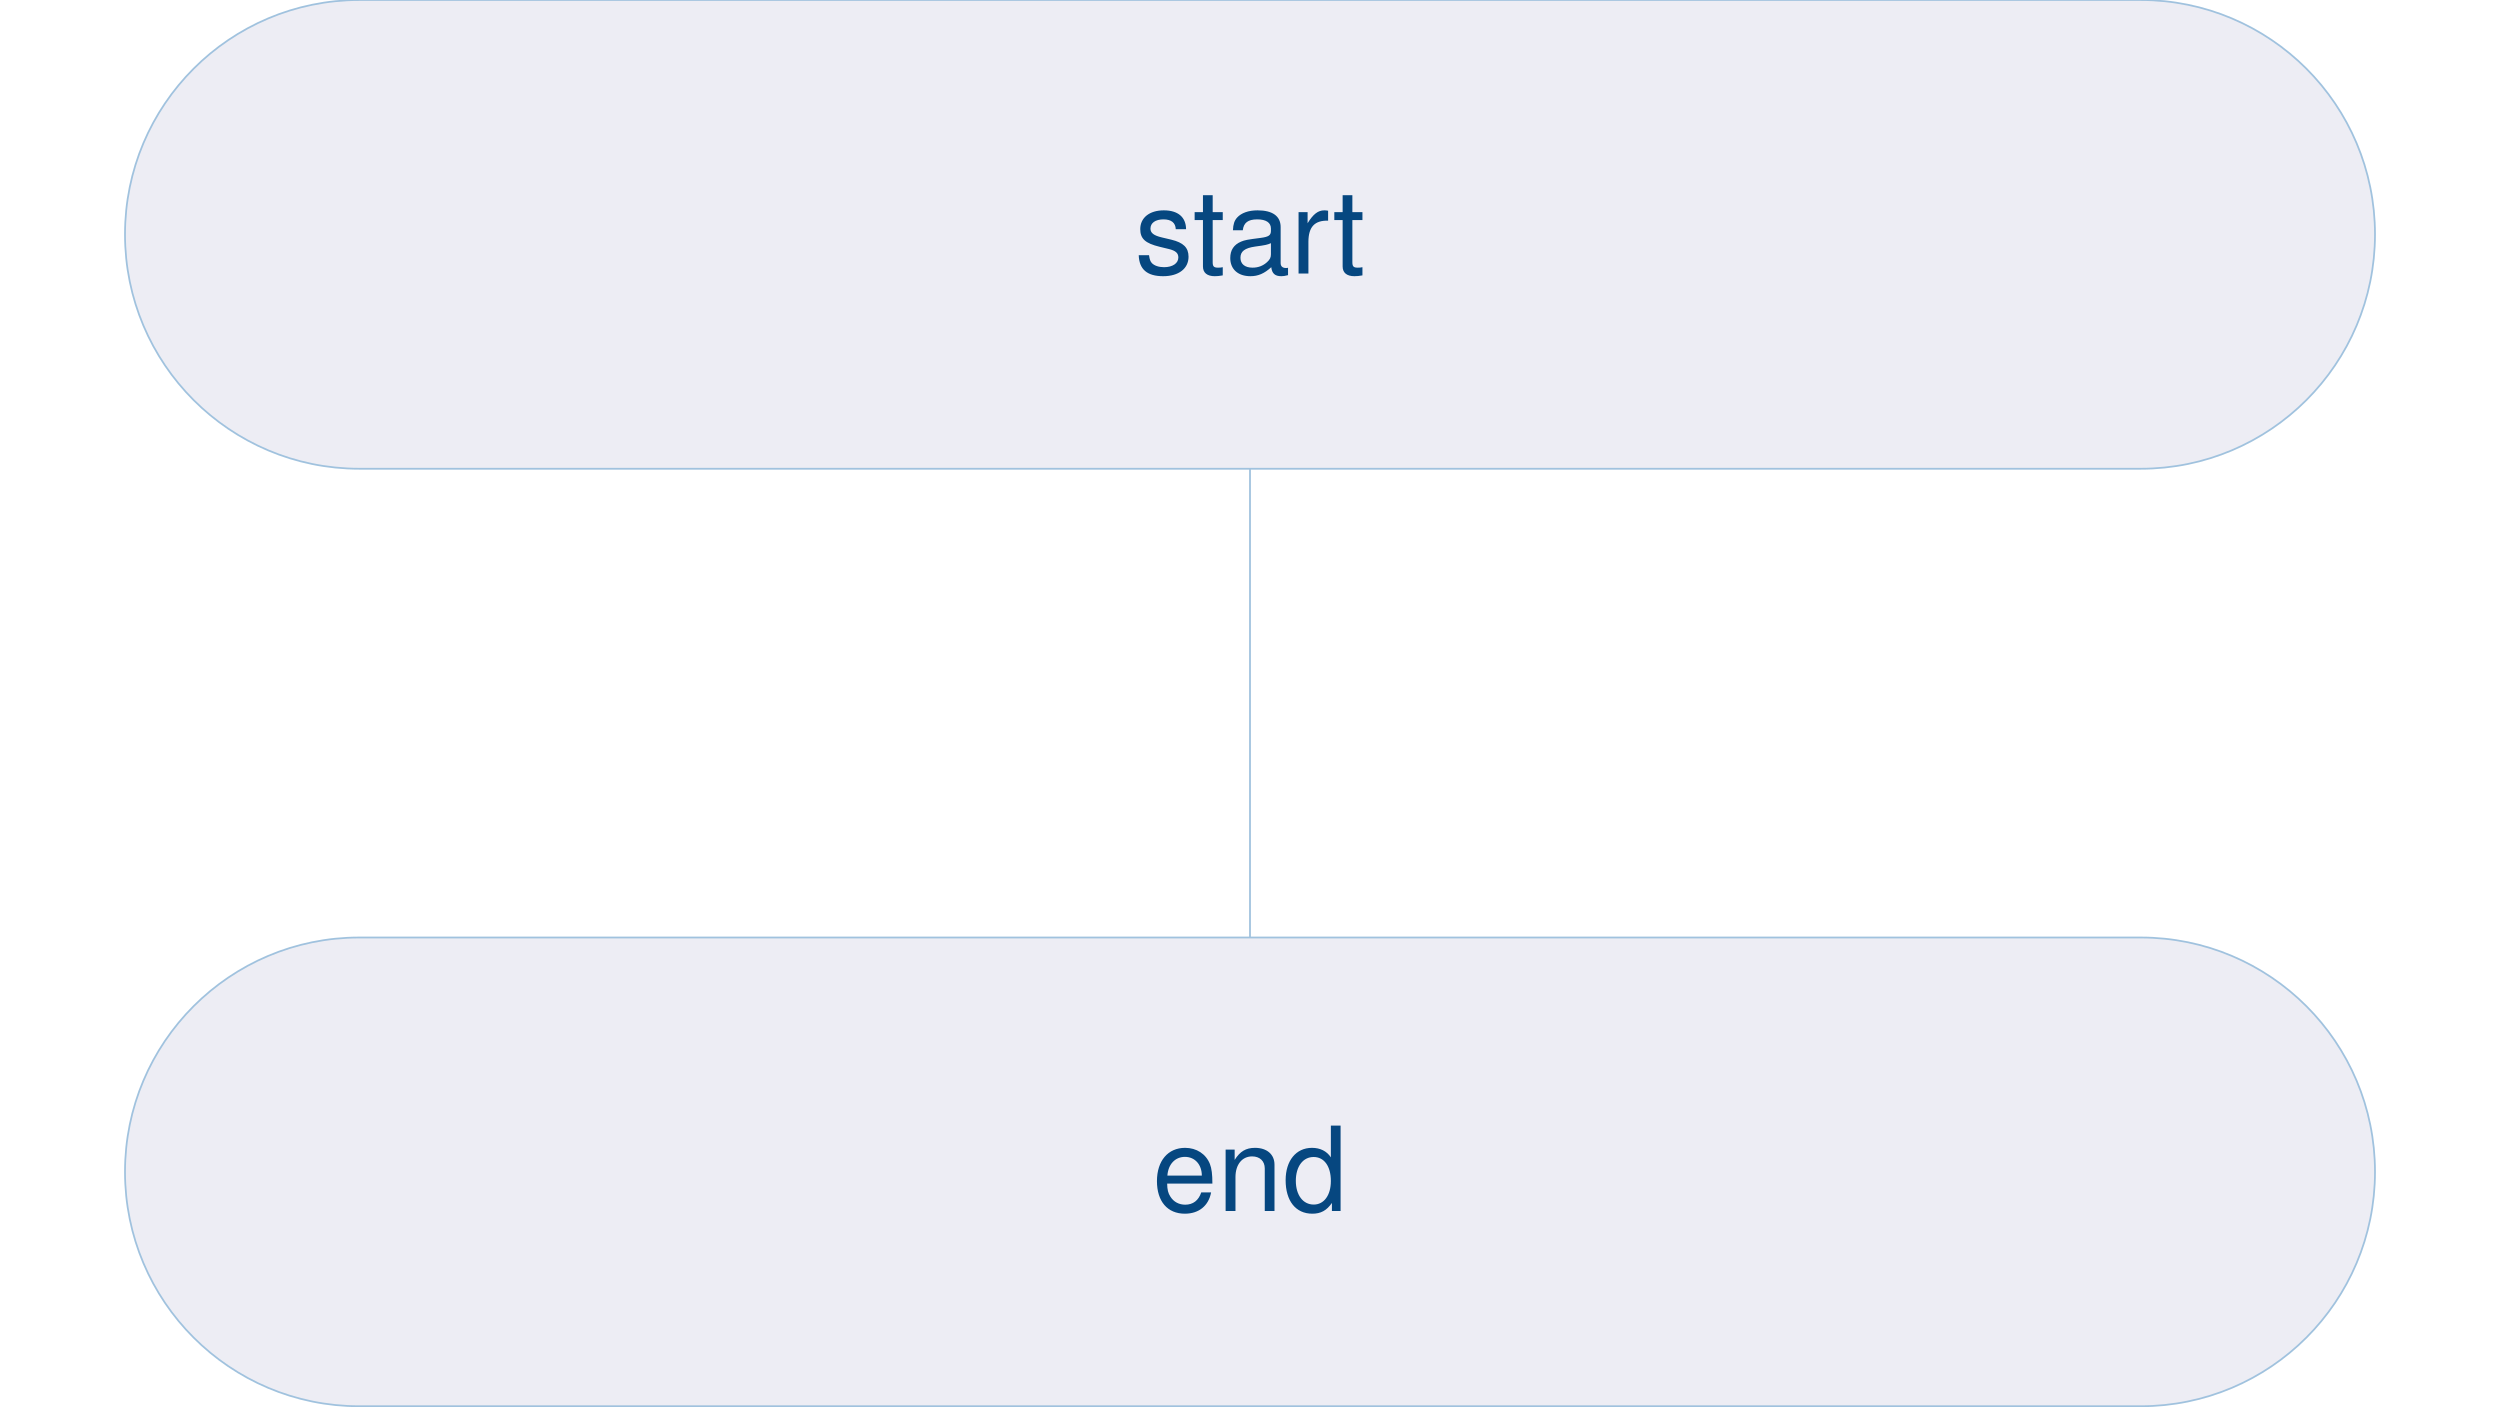
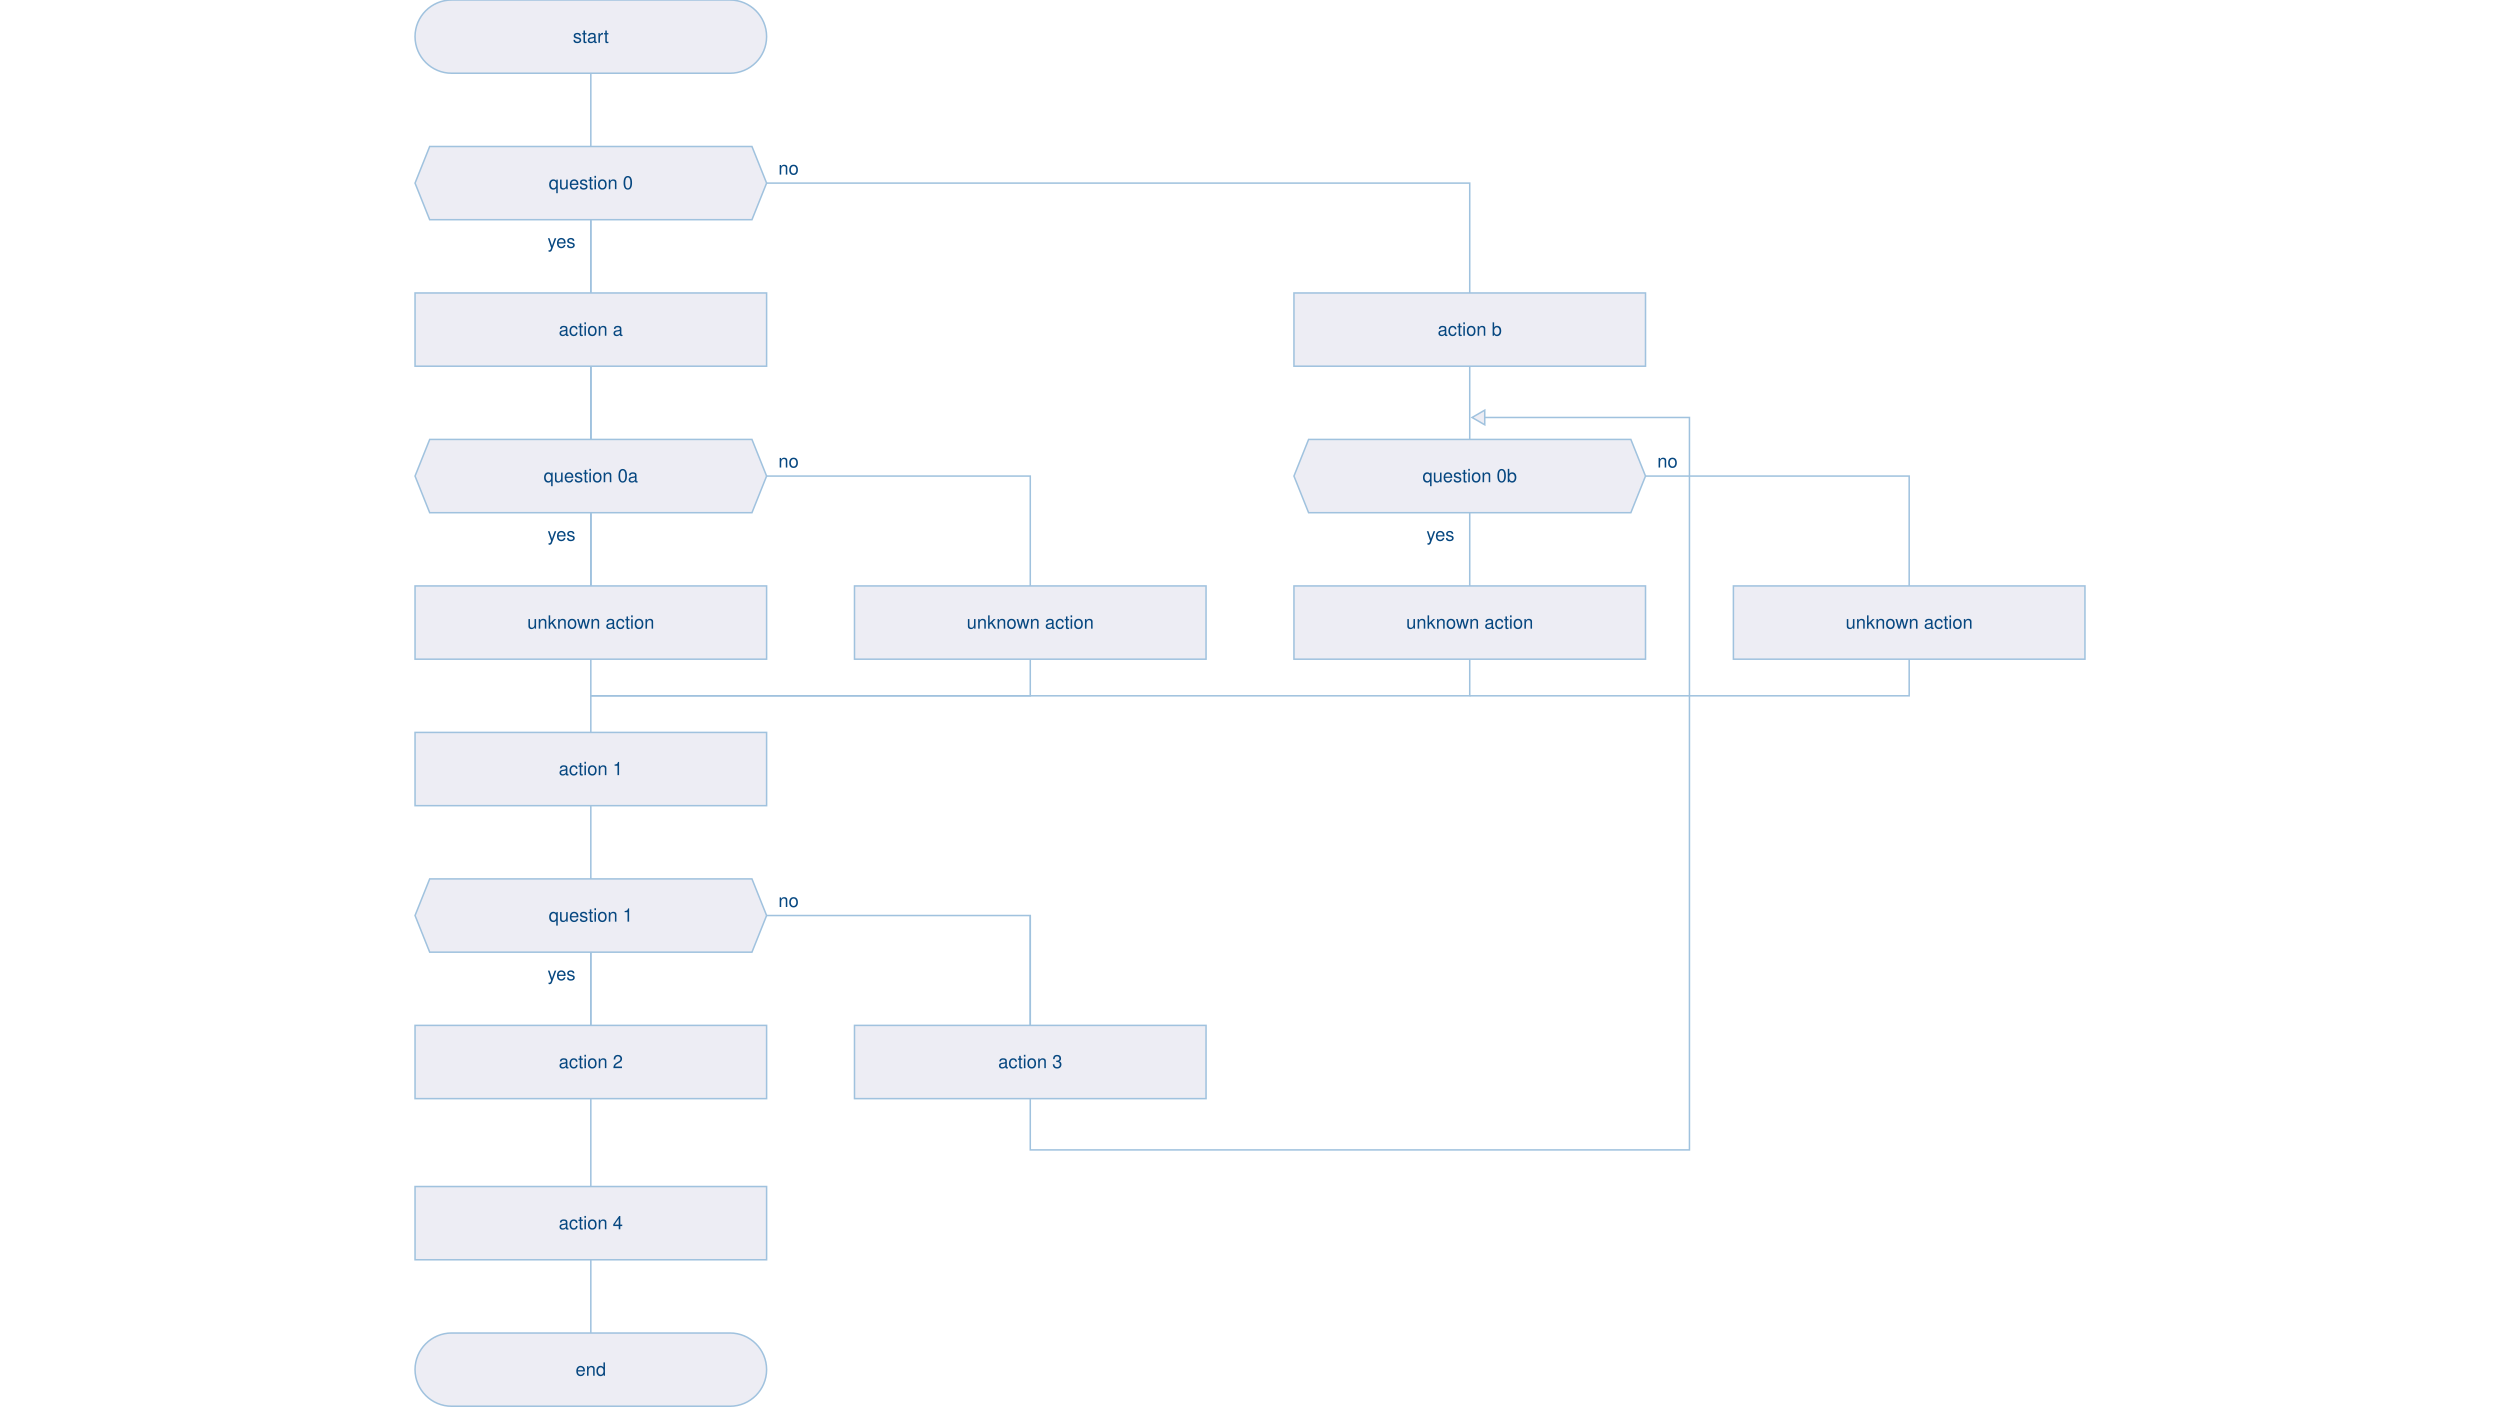
<svg xmlns="http://www.w3.org/2000/svg" font-size="1" viewBox="0.0 0.0 1920.0 1080.0" stroke="rgb(0,0,0)" width="1920" stroke-opacity="1" height="1080" version="1.1">
  <defs />
-   <g stroke-linejoin="miter" fill-opacity="0.0" fill="rgb(0,0,0)" stroke="rgb(160,194,222)" stroke-linecap="butt" stroke-miterlimit="10.0" stroke-opacity="1.0" stroke-width="1.366">
-     <path d="M 960,900 v -720 " />
+   <g stroke-linejoin="miter" fill-opacity="1.0" fill="rgb(237,237,244)" stroke="rgb(160,194,222)" stroke-linecap="butt" stroke-miterlimit="10.0" stroke-opacity="1.0" stroke-width="1.177">
+     <path d="M 1140.278,315 l -9.743,5.625 l 9.743,5.625 Z" />
  </g>
-   <g stroke-linejoin="miter" fill-opacity="1.0" fill="rgb(237,237,244)" stroke="rgb(160,194,222)" stroke-linecap="butt" stroke-miterlimit="10.0" stroke-opacity="1.0" stroke-width="1.366">
-     <path d="M 1824,900 h 0 c 0,-99.411 -80.589,-180 -180 -180h -1368 c -99.411,-0 -180,80.589 -180 180h 0 c -0,99.411 80.589,180 180 180h 1368 c 99.411,0 180,-80.589 180 -180Z" />
+   <g stroke-linejoin="miter" fill-opacity="0.0" fill="rgb(0,0,0)" stroke="rgb(160,194,222)" stroke-linecap="butt" stroke-miterlimit="10.0" stroke-opacity="1.0" stroke-width="1.177">
+     <path d="M 791.25,703.125 v 180 h 506.25 v -562.5 h -157.657 " />
  </g>
-   <g stroke-linejoin="miter" fill-opacity="1.0" font-size="90.0px" fill="rgb(6,71,128)" stroke="rgb(0,0,0)" font-weight="300" font-family="helvetica" stroke-linecap="butt" stroke-miterlimit="10.0" stroke-opacity="1.0" stroke-width="5.464">
-     <text transform="matrix(1,0,0,1,960,900)" stroke="none" dominant-baseline="middle" text-anchor="middle">end</text>
+   <g stroke-linejoin="miter" fill-opacity="0.0" fill="rgb(0,0,0)" stroke="rgb(160,194,222)" stroke-linecap="butt" stroke-miterlimit="10.0" stroke-opacity="1.0" stroke-width="1.177">
+     <path d="M 453.75,140.625 v -112.5 " />
  </g>
-   <g stroke-linejoin="miter" fill-opacity="1.0" fill="rgb(237,237,244)" stroke="rgb(160,194,222)" stroke-linecap="butt" stroke-miterlimit="10.0" stroke-opacity="1.0" stroke-width="1.366">
-     <path d="M 1824,180 h 0 c 0,-99.411 -80.589,-180 -180 -180h -1368 c -99.411,-0 -180,80.589 -180 180h 0 c -0,99.411 80.589,180 180 180h 1368 c 99.411,0 180,-80.589 180 -180Z" />
+   <g stroke-linejoin="miter" fill-opacity="0.0" fill="rgb(0,0,0)" stroke="rgb(160,194,222)" stroke-linecap="butt" stroke-miterlimit="10.0" stroke-opacity="1.0" stroke-width="1.177">
+     <path d="M 453.75,590.625 v -450 " />
  </g>
-   <g stroke-linejoin="miter" fill-opacity="1.0" font-size="90.0px" fill="rgb(6,71,128)" stroke="rgb(0,0,0)" font-weight="300" font-family="helvetica" stroke-linecap="butt" stroke-miterlimit="10.0" stroke-opacity="1.0" stroke-width="5.464">
-     <text transform="matrix(1,0,0,1,960,180)" stroke="none" dominant-baseline="middle" text-anchor="middle">start</text>
+   <g stroke-linejoin="miter" fill-opacity="0.0" fill="rgb(0,0,0)" stroke="rgb(160,194,222)" stroke-linecap="butt" stroke-miterlimit="10.0" stroke-opacity="1.0" stroke-width="1.177">
+     <path d="M 453.75,703.125 v -112.5 " />
+   </g>
+   <g stroke-linejoin="miter" fill-opacity="0.0" fill="rgb(0,0,0)" stroke="rgb(160,194,222)" stroke-linecap="butt" stroke-miterlimit="10.0" stroke-opacity="1.0" stroke-width="1.177">
+     <path d="M 453.75,939.375 v -236.25 " />
+   </g>
+   <g stroke-linejoin="miter" fill-opacity="0.0" fill="rgb(0,0,0)" stroke="rgb(160,194,222)" stroke-linecap="butt" stroke-miterlimit="10.0" stroke-opacity="1.0" stroke-width="1.177">
+     <path d="M 453.75,1051.875 v -112.5 " />
+   </g>
+   <g stroke-linejoin="miter" fill-opacity="1.0" fill="rgb(237,237,244)" stroke="rgb(160,194,222)" stroke-linecap="butt" stroke-miterlimit="10.0" stroke-opacity="1.0" stroke-width="1.177">
+     <path d="M 588.75,1051.875 h 0 c 0,-15.533 -12.592,-28.125 -28.125 -28.125h -213.75 c -15.533,-0 -28.125,12.592 -28.125 28.125h 0 c -0,15.533 12.592,28.125 28.125 28.125h 213.75 c 15.533,0 28.125,-12.592 28.125 -28.125Z" />
+   </g>
+   <g stroke-linejoin="miter" fill-opacity="1.0" font-size="14.062px" fill="rgb(6,71,128)" stroke="rgb(0,0,0)" font-weight="300" font-family="helvetica" stroke-linecap="butt" stroke-miterlimit="10.0" stroke-opacity="1.0" stroke-width="4.708">
+     <text transform="matrix(1,0,0,1,453.75,1051.875)" stroke="none" dominant-baseline="middle" text-anchor="middle">end</text>
+   </g>
+   <g stroke-linejoin="miter" fill-opacity="1.0" fill="rgb(237,237,244)" stroke="rgb(160,194,222)" stroke-linecap="butt" stroke-miterlimit="10.0" stroke-opacity="1.0" stroke-width="1.177">
+     <path d="M 588.75,967.5 l -0,-56.25 h -270 l -0,56.25 Z" />
+   </g>
+   <g stroke-linejoin="miter" fill-opacity="1.0" font-size="14.062px" fill="rgb(6,71,128)" stroke="rgb(0,0,0)" font-weight="300" font-family="helvetica" stroke-linecap="butt" stroke-miterlimit="10.0" stroke-opacity="1.0" stroke-width="4.708">
+     <text transform="matrix(1,0,0,1,453.75,939.375)" stroke="none" dominant-baseline="middle" text-anchor="middle">action 4</text>
+   </g>
+   <g stroke-linejoin="miter" fill-opacity="0.0" fill="rgb(0,0,0)" stroke="rgb(160,194,222)" stroke-linecap="butt" stroke-miterlimit="10.0" stroke-opacity="1.0" stroke-width="1.177">
+     <path d="M 791.25,815.625 v -112.5 h -337.5 " />
+   </g>
+   <g stroke-linejoin="miter" fill-opacity="0.0" fill="rgb(0,0,0)" stroke="rgb(160,194,222)" stroke-linecap="butt" stroke-miterlimit="10.0" stroke-opacity="1.0" stroke-width="1.177">
+     <path d="M 453.75,826.875 v -11.25 " />
+   </g>
+   <g stroke-linejoin="miter" fill-opacity="0.0" fill="rgb(0,0,0)" stroke="rgb(160,194,222)" stroke-linecap="butt" stroke-miterlimit="10.0" stroke-opacity="1.0" stroke-width="1.177">
+     <path d="M 453.75,815.625 v -112.5 " />
+   </g>
+   <g stroke-linejoin="miter" fill-opacity="1.0" fill="rgb(237,237,244)" stroke="rgb(160,194,222)" stroke-linecap="butt" stroke-miterlimit="10.0" stroke-opacity="1.0" stroke-width="1.177">
+     <path d="M 926.25,843.75 l -0,-56.25 h -270 l -0,56.25 Z" />
+   </g>
+   <g stroke-linejoin="miter" fill-opacity="1.0" font-size="14.062px" fill="rgb(6,71,128)" stroke="rgb(0,0,0)" font-weight="300" font-family="helvetica" stroke-linecap="butt" stroke-miterlimit="10.0" stroke-opacity="1.0" stroke-width="4.708">
+     <text transform="matrix(1,0,0,1,791.25,815.625)" stroke="none" dominant-baseline="middle" text-anchor="middle">action 3</text>
+   </g>
+   <g stroke-linejoin="miter" fill-opacity="1.0" fill="rgb(237,237,244)" stroke="rgb(160,194,222)" stroke-linecap="butt" stroke-miterlimit="10.0" stroke-opacity="1.0" stroke-width="1.177">
+     <path d="M 588.75,843.75 l -0,-56.25 h -270 l -0,56.25 Z" />
+   </g>
+   <g stroke-linejoin="miter" fill-opacity="1.0" font-size="14.062px" fill="rgb(6,71,128)" stroke="rgb(0,0,0)" font-weight="300" font-family="helvetica" stroke-linecap="butt" stroke-miterlimit="10.0" stroke-opacity="1.0" stroke-width="4.708">
+     <text transform="matrix(1,0,0,1,453.75,815.625)" stroke="none" dominant-baseline="middle" text-anchor="middle">action 2</text>
+   </g>
+   <g stroke-linejoin="miter" fill-opacity="1.0" font-size="14.062px" fill="rgb(6,71,128)" stroke="rgb(0,0,0)" font-weight="300" font-family="helvetica" stroke-linecap="butt" stroke-miterlimit="10.0" stroke-opacity="1.0" stroke-width="4.708">
+     <text transform="matrix(1,0,0,1,605.625,691.875)" stroke="none" dominant-baseline="middle" text-anchor="middle">no</text>
+   </g>
+   <g stroke-linejoin="miter" fill-opacity="1.0" font-size="14.062px" fill="rgb(6,71,128)" stroke="rgb(0,0,0)" font-weight="300" font-family="helvetica" stroke-linecap="butt" stroke-miterlimit="10.0" stroke-opacity="1.0" stroke-width="4.708">
+     <text transform="matrix(1,0,0,1,431.25,748.125)" stroke="none" dominant-baseline="middle" text-anchor="middle">yes</text>
+   </g>
+   <g stroke-linejoin="miter" fill-opacity="1.0" fill="rgb(237,237,244)" stroke="rgb(160,194,222)" stroke-linecap="butt" stroke-miterlimit="10.0" stroke-opacity="1.0" stroke-width="1.177">
+     <path d="M 330,731.25 l -11.25,-28.125 l 11.25,-28.125 h 247.5 l 11.25,28.125 l -11.25,28.125 h -247.5 Z" />
+   </g>
+   <g stroke-linejoin="miter" fill-opacity="1.0" font-size="14.062px" fill="rgb(6,71,128)" stroke="rgb(0,0,0)" font-weight="300" font-family="helvetica" stroke-linecap="butt" stroke-miterlimit="10.0" stroke-opacity="1.0" stroke-width="4.708">
+     <text transform="matrix(1,0,0,1,453.75,703.125)" stroke="none" dominant-baseline="middle" text-anchor="middle">question 1</text>
+   </g>
+   <g stroke-linejoin="miter" fill-opacity="1.0" fill="rgb(237,237,244)" stroke="rgb(160,194,222)" stroke-linecap="butt" stroke-miterlimit="10.0" stroke-opacity="1.0" stroke-width="1.177">
+     <path d="M 588.75,618.75 l -0,-56.25 h -270 l -0,56.25 Z" />
+   </g>
+   <g stroke-linejoin="miter" fill-opacity="1.0" font-size="14.062px" fill="rgb(6,71,128)" stroke="rgb(0,0,0)" font-weight="300" font-family="helvetica" stroke-linecap="butt" stroke-miterlimit="10.0" stroke-opacity="1.0" stroke-width="4.708">
+     <text transform="matrix(1,0,0,1,453.75,590.625)" stroke="none" dominant-baseline="middle" text-anchor="middle">action 1</text>
+   </g>
+   <g stroke-linejoin="miter" fill-opacity="0.0" fill="rgb(0,0,0)" stroke="rgb(160,194,222)" stroke-linecap="butt" stroke-miterlimit="10.0" stroke-opacity="1.0" stroke-width="1.177">
+     <path d="M 453.75,534.375 h 675 v -56.25 " />
+   </g>
+   <g stroke-linejoin="miter" fill-opacity="0.0" fill="rgb(0,0,0)" stroke="rgb(160,194,222)" stroke-linecap="butt" stroke-miterlimit="10.0" stroke-opacity="1.0" stroke-width="1.177">
+     <path d="M 1128.75,253.125 v -112.5 h -675 " />
+   </g>
+   <g stroke-linejoin="miter" fill-opacity="0.0" fill="rgb(0,0,0)" stroke="rgb(160,194,222)" stroke-linecap="butt" stroke-miterlimit="10.0" stroke-opacity="1.0" stroke-width="1.177">
+     <path d="M 453.75,478.125 v -225 " />
+   </g>
+   <g stroke-linejoin="miter" fill-opacity="0.0" fill="rgb(0,0,0)" stroke="rgb(160,194,222)" stroke-linecap="butt" stroke-miterlimit="10.0" stroke-opacity="1.0" stroke-width="1.177">
+     <path d="M 453.75,253.125 v -112.5 " />
+   </g>
+   <g stroke-linejoin="miter" fill-opacity="0.0" fill="rgb(0,0,0)" stroke="rgb(160,194,222)" stroke-linecap="butt" stroke-miterlimit="10.0" stroke-opacity="1.0" stroke-width="1.177">
+     <path d="M 1128.75,365.625 v -112.5 " />
+   </g>
+   <g stroke-linejoin="miter" fill-opacity="0.0" fill="rgb(0,0,0)" stroke="rgb(160,194,222)" stroke-linecap="butt" stroke-miterlimit="10.0" stroke-opacity="1.0" stroke-width="1.177">
+     <path d="M 1128.75,534.375 h 337.5 v -56.25 " />
+   </g>
+   <g stroke-linejoin="miter" fill-opacity="0.0" fill="rgb(0,0,0)" stroke="rgb(160,194,222)" stroke-linecap="butt" stroke-miterlimit="10.0" stroke-opacity="1.0" stroke-width="1.177">
+     <path d="M 1466.25,478.125 v -112.5 h -337.5 " />
+   </g>
+   <g stroke-linejoin="miter" fill-opacity="0.0" fill="rgb(0,0,0)" stroke="rgb(160,194,222)" stroke-linecap="butt" stroke-miterlimit="10.0" stroke-opacity="1.0" stroke-width="1.177">
+     <path d="M 1128.75,478.125 h 0 " />
+   </g>
+   <g stroke-linejoin="miter" fill-opacity="0.0" fill="rgb(0,0,0)" stroke="rgb(160,194,222)" stroke-linecap="butt" stroke-miterlimit="10.0" stroke-opacity="1.0" stroke-width="1.177">
+     <path d="M 1128.75,478.125 v -112.5 " />
+   </g>
+   <g stroke-linejoin="miter" fill-opacity="1.0" fill="rgb(237,237,244)" stroke="rgb(160,194,222)" stroke-linecap="butt" stroke-miterlimit="10.0" stroke-opacity="1.0" stroke-width="1.177">
+     <path d="M 1601.25,506.25 l -0,-56.25 h -270 l -0,56.25 Z" />
+   </g>
+   <g stroke-linejoin="miter" fill-opacity="1.0" font-size="14.062px" fill="rgb(6,71,128)" stroke="rgb(0,0,0)" font-weight="300" font-family="helvetica" stroke-linecap="butt" stroke-miterlimit="10.0" stroke-opacity="1.0" stroke-width="4.708">
+     <text transform="matrix(1,0,0,1,1466.25,478.125)" stroke="none" dominant-baseline="middle" text-anchor="middle">unknown action</text>
+   </g>
+   <g stroke-linejoin="miter" fill-opacity="1.0" fill="rgb(237,237,244)" stroke="rgb(160,194,222)" stroke-linecap="butt" stroke-miterlimit="10.0" stroke-opacity="1.0" stroke-width="1.177">
+     <path d="M 1263.75,506.25 l -0,-56.25 h -270 l -0,56.25 Z" />
+   </g>
+   <g stroke-linejoin="miter" fill-opacity="1.0" font-size="14.062px" fill="rgb(6,71,128)" stroke="rgb(0,0,0)" font-weight="300" font-family="helvetica" stroke-linecap="butt" stroke-miterlimit="10.0" stroke-opacity="1.0" stroke-width="4.708">
+     <text transform="matrix(1,0,0,1,1128.75,478.125)" stroke="none" dominant-baseline="middle" text-anchor="middle">unknown action</text>
+   </g>
+   <g stroke-linejoin="miter" fill-opacity="1.0" font-size="14.062px" fill="rgb(6,71,128)" stroke="rgb(0,0,0)" font-weight="300" font-family="helvetica" stroke-linecap="butt" stroke-miterlimit="10.0" stroke-opacity="1.0" stroke-width="4.708">
+     <text transform="matrix(1,0,0,1,1280.625,354.375)" stroke="none" dominant-baseline="middle" text-anchor="middle">no</text>
+   </g>
+   <g stroke-linejoin="miter" fill-opacity="1.0" font-size="14.062px" fill="rgb(6,71,128)" stroke="rgb(0,0,0)" font-weight="300" font-family="helvetica" stroke-linecap="butt" stroke-miterlimit="10.0" stroke-opacity="1.0" stroke-width="4.708">
+     <text transform="matrix(1,0,0,1,1106.25,410.625)" stroke="none" dominant-baseline="middle" text-anchor="middle">yes</text>
+   </g>
+   <g stroke-linejoin="miter" fill-opacity="1.0" fill="rgb(237,237,244)" stroke="rgb(160,194,222)" stroke-linecap="butt" stroke-miterlimit="10.0" stroke-opacity="1.0" stroke-width="1.177">
+     <path d="M 1005,393.75 l -11.25,-28.125 l 11.25,-28.125 h 247.5 l 11.25,28.125 l -11.25,28.125 h -247.5 Z" />
+   </g>
+   <g stroke-linejoin="miter" fill-opacity="1.0" font-size="14.062px" fill="rgb(6,71,128)" stroke="rgb(0,0,0)" font-weight="300" font-family="helvetica" stroke-linecap="butt" stroke-miterlimit="10.0" stroke-opacity="1.0" stroke-width="4.708">
+     <text transform="matrix(1,0,0,1,1128.75,365.625)" stroke="none" dominant-baseline="middle" text-anchor="middle">question 0b</text>
+   </g>
+   <g stroke-linejoin="miter" fill-opacity="1.0" fill="rgb(237,237,244)" stroke="rgb(160,194,222)" stroke-linecap="butt" stroke-miterlimit="10.0" stroke-opacity="1.0" stroke-width="1.177">
+     <path d="M 1263.75,281.25 l -0,-56.25 h -270 l -0,56.25 Z" />
+   </g>
+   <g stroke-linejoin="miter" fill-opacity="1.0" font-size="14.062px" fill="rgb(6,71,128)" stroke="rgb(0,0,0)" font-weight="300" font-family="helvetica" stroke-linecap="butt" stroke-miterlimit="10.0" stroke-opacity="1.0" stroke-width="4.708">
+     <text transform="matrix(1,0,0,1,1128.75,253.125)" stroke="none" dominant-baseline="middle" text-anchor="middle">action b</text>
+   </g>
+   <g stroke-linejoin="miter" fill-opacity="0.0" fill="rgb(0,0,0)" stroke="rgb(160,194,222)" stroke-linecap="butt" stroke-miterlimit="10.0" stroke-opacity="1.0" stroke-width="1.177">
+     <path d="M 453.75,365.625 v -112.5 " />
+   </g>
+   <g stroke-linejoin="miter" fill-opacity="0.0" fill="rgb(0,0,0)" stroke="rgb(160,194,222)" stroke-linecap="butt" stroke-miterlimit="10.0" stroke-opacity="1.0" stroke-width="1.177">
+     <path d="M 453.75,534.375 h 337.5 v -56.25 " />
+   </g>
+   <g stroke-linejoin="miter" fill-opacity="0.0" fill="rgb(0,0,0)" stroke="rgb(160,194,222)" stroke-linecap="butt" stroke-miterlimit="10.0" stroke-opacity="1.0" stroke-width="1.177">
+     <path d="M 791.25,478.125 v -112.5 h -337.5 " />
+   </g>
+   <g stroke-linejoin="miter" fill-opacity="0.0" fill="rgb(0,0,0)" stroke="rgb(160,194,222)" stroke-linecap="butt" stroke-miterlimit="10.0" stroke-opacity="1.0" stroke-width="1.177">
+     <path d="M 453.75,478.125 h 0 " />
+   </g>
+   <g stroke-linejoin="miter" fill-opacity="0.0" fill="rgb(0,0,0)" stroke="rgb(160,194,222)" stroke-linecap="butt" stroke-miterlimit="10.0" stroke-opacity="1.0" stroke-width="1.177">
+     <path d="M 453.75,478.125 v -112.5 " />
+   </g>
+   <g stroke-linejoin="miter" fill-opacity="1.0" fill="rgb(237,237,244)" stroke="rgb(160,194,222)" stroke-linecap="butt" stroke-miterlimit="10.0" stroke-opacity="1.0" stroke-width="1.177">
+     <path d="M 926.25,506.25 l -0,-56.25 h -270 l -0,56.25 Z" />
+   </g>
+   <g stroke-linejoin="miter" fill-opacity="1.0" font-size="14.062px" fill="rgb(6,71,128)" stroke="rgb(0,0,0)" font-weight="300" font-family="helvetica" stroke-linecap="butt" stroke-miterlimit="10.0" stroke-opacity="1.0" stroke-width="4.708">
+     <text transform="matrix(1,0,0,1,791.25,478.125)" stroke="none" dominant-baseline="middle" text-anchor="middle">unknown action</text>
+   </g>
+   <g stroke-linejoin="miter" fill-opacity="1.0" fill="rgb(237,237,244)" stroke="rgb(160,194,222)" stroke-linecap="butt" stroke-miterlimit="10.0" stroke-opacity="1.0" stroke-width="1.177">
+     <path d="M 588.75,506.25 l -0,-56.25 h -270 l -0,56.25 Z" />
+   </g>
+   <g stroke-linejoin="miter" fill-opacity="1.0" font-size="14.062px" fill="rgb(6,71,128)" stroke="rgb(0,0,0)" font-weight="300" font-family="helvetica" stroke-linecap="butt" stroke-miterlimit="10.0" stroke-opacity="1.0" stroke-width="4.708">
+     <text transform="matrix(1,0,0,1,453.75,478.125)" stroke="none" dominant-baseline="middle" text-anchor="middle">unknown action</text>
+   </g>
+   <g stroke-linejoin="miter" fill-opacity="1.0" font-size="14.062px" fill="rgb(6,71,128)" stroke="rgb(0,0,0)" font-weight="300" font-family="helvetica" stroke-linecap="butt" stroke-miterlimit="10.0" stroke-opacity="1.0" stroke-width="4.708">
+     <text transform="matrix(1,0,0,1,605.625,354.375)" stroke="none" dominant-baseline="middle" text-anchor="middle">no</text>
+   </g>
+   <g stroke-linejoin="miter" fill-opacity="1.0" font-size="14.062px" fill="rgb(6,71,128)" stroke="rgb(0,0,0)" font-weight="300" font-family="helvetica" stroke-linecap="butt" stroke-miterlimit="10.0" stroke-opacity="1.0" stroke-width="4.708">
+     <text transform="matrix(1,0,0,1,431.25,410.625)" stroke="none" dominant-baseline="middle" text-anchor="middle">yes</text>
+   </g>
+   <g stroke-linejoin="miter" fill-opacity="1.0" fill="rgb(237,237,244)" stroke="rgb(160,194,222)" stroke-linecap="butt" stroke-miterlimit="10.0" stroke-opacity="1.0" stroke-width="1.177">
+     <path d="M 330,393.75 l -11.25,-28.125 l 11.25,-28.125 h 247.5 l 11.25,28.125 l -11.25,28.125 h -247.5 Z" />
+   </g>
+   <g stroke-linejoin="miter" fill-opacity="1.0" font-size="14.062px" fill="rgb(6,71,128)" stroke="rgb(0,0,0)" font-weight="300" font-family="helvetica" stroke-linecap="butt" stroke-miterlimit="10.0" stroke-opacity="1.0" stroke-width="4.708">
+     <text transform="matrix(1,0,0,1,453.75,365.625)" stroke="none" dominant-baseline="middle" text-anchor="middle">question 0a</text>
+   </g>
+   <g stroke-linejoin="miter" fill-opacity="1.0" fill="rgb(237,237,244)" stroke="rgb(160,194,222)" stroke-linecap="butt" stroke-miterlimit="10.0" stroke-opacity="1.0" stroke-width="1.177">
+     <path d="M 588.75,281.25 l -0,-56.25 h -270 l -0,56.25 Z" />
+   </g>
+   <g stroke-linejoin="miter" fill-opacity="1.0" font-size="14.062px" fill="rgb(6,71,128)" stroke="rgb(0,0,0)" font-weight="300" font-family="helvetica" stroke-linecap="butt" stroke-miterlimit="10.0" stroke-opacity="1.0" stroke-width="4.708">
+     <text transform="matrix(1,0,0,1,453.75,253.125)" stroke="none" dominant-baseline="middle" text-anchor="middle">action a</text>
+   </g>
+   <g stroke-linejoin="miter" fill-opacity="1.0" font-size="14.062px" fill="rgb(6,71,128)" stroke="rgb(0,0,0)" font-weight="300" font-family="helvetica" stroke-linecap="butt" stroke-miterlimit="10.0" stroke-opacity="1.0" stroke-width="4.708">
+     <text transform="matrix(1,0,0,1,605.625,129.375)" stroke="none" dominant-baseline="middle" text-anchor="middle">no</text>
+   </g>
+   <g stroke-linejoin="miter" fill-opacity="1.0" font-size="14.062px" fill="rgb(6,71,128)" stroke="rgb(0,0,0)" font-weight="300" font-family="helvetica" stroke-linecap="butt" stroke-miterlimit="10.0" stroke-opacity="1.0" stroke-width="4.708">
+     <text transform="matrix(1,0,0,1,431.25,185.625)" stroke="none" dominant-baseline="middle" text-anchor="middle">yes</text>
+   </g>
+   <g stroke-linejoin="miter" fill-opacity="1.0" fill="rgb(237,237,244)" stroke="rgb(160,194,222)" stroke-linecap="butt" stroke-miterlimit="10.0" stroke-opacity="1.0" stroke-width="1.177">
+     <path d="M 330,168.75 l -11.25,-28.125 l 11.25,-28.125 h 247.5 l 11.25,28.125 l -11.25,28.125 h -247.5 Z" />
+   </g>
+   <g stroke-linejoin="miter" fill-opacity="1.0" font-size="14.062px" fill="rgb(6,71,128)" stroke="rgb(0,0,0)" font-weight="300" font-family="helvetica" stroke-linecap="butt" stroke-miterlimit="10.0" stroke-opacity="1.0" stroke-width="4.708">
+     <text transform="matrix(1,0,0,1,453.75,140.625)" stroke="none" dominant-baseline="middle" text-anchor="middle">question 0</text>
+   </g>
+   <g stroke-linejoin="miter" fill-opacity="1.0" fill="rgb(237,237,244)" stroke="rgb(160,194,222)" stroke-linecap="butt" stroke-miterlimit="10.0" stroke-opacity="1.0" stroke-width="1.177">
+     <path d="M 588.75,28.125 h 0 c 0,-15.533 -12.592,-28.125 -28.125 -28.125h -213.75 c -15.533,-0 -28.125,12.592 -28.125 28.125h 0 c -0,15.533 12.592,28.125 28.125 28.125h 213.75 c 15.533,0 28.125,-12.592 28.125 -28.125Z" />
+   </g>
+   <g stroke-linejoin="miter" fill-opacity="1.0" font-size="14.062px" fill="rgb(6,71,128)" stroke="rgb(0,0,0)" font-weight="300" font-family="helvetica" stroke-linecap="butt" stroke-miterlimit="10.0" stroke-opacity="1.0" stroke-width="4.708">
+     <text transform="matrix(1,0,0,1,453.75,28.125)" stroke="none" dominant-baseline="middle" text-anchor="middle">start</text>
  </g>
</svg>
